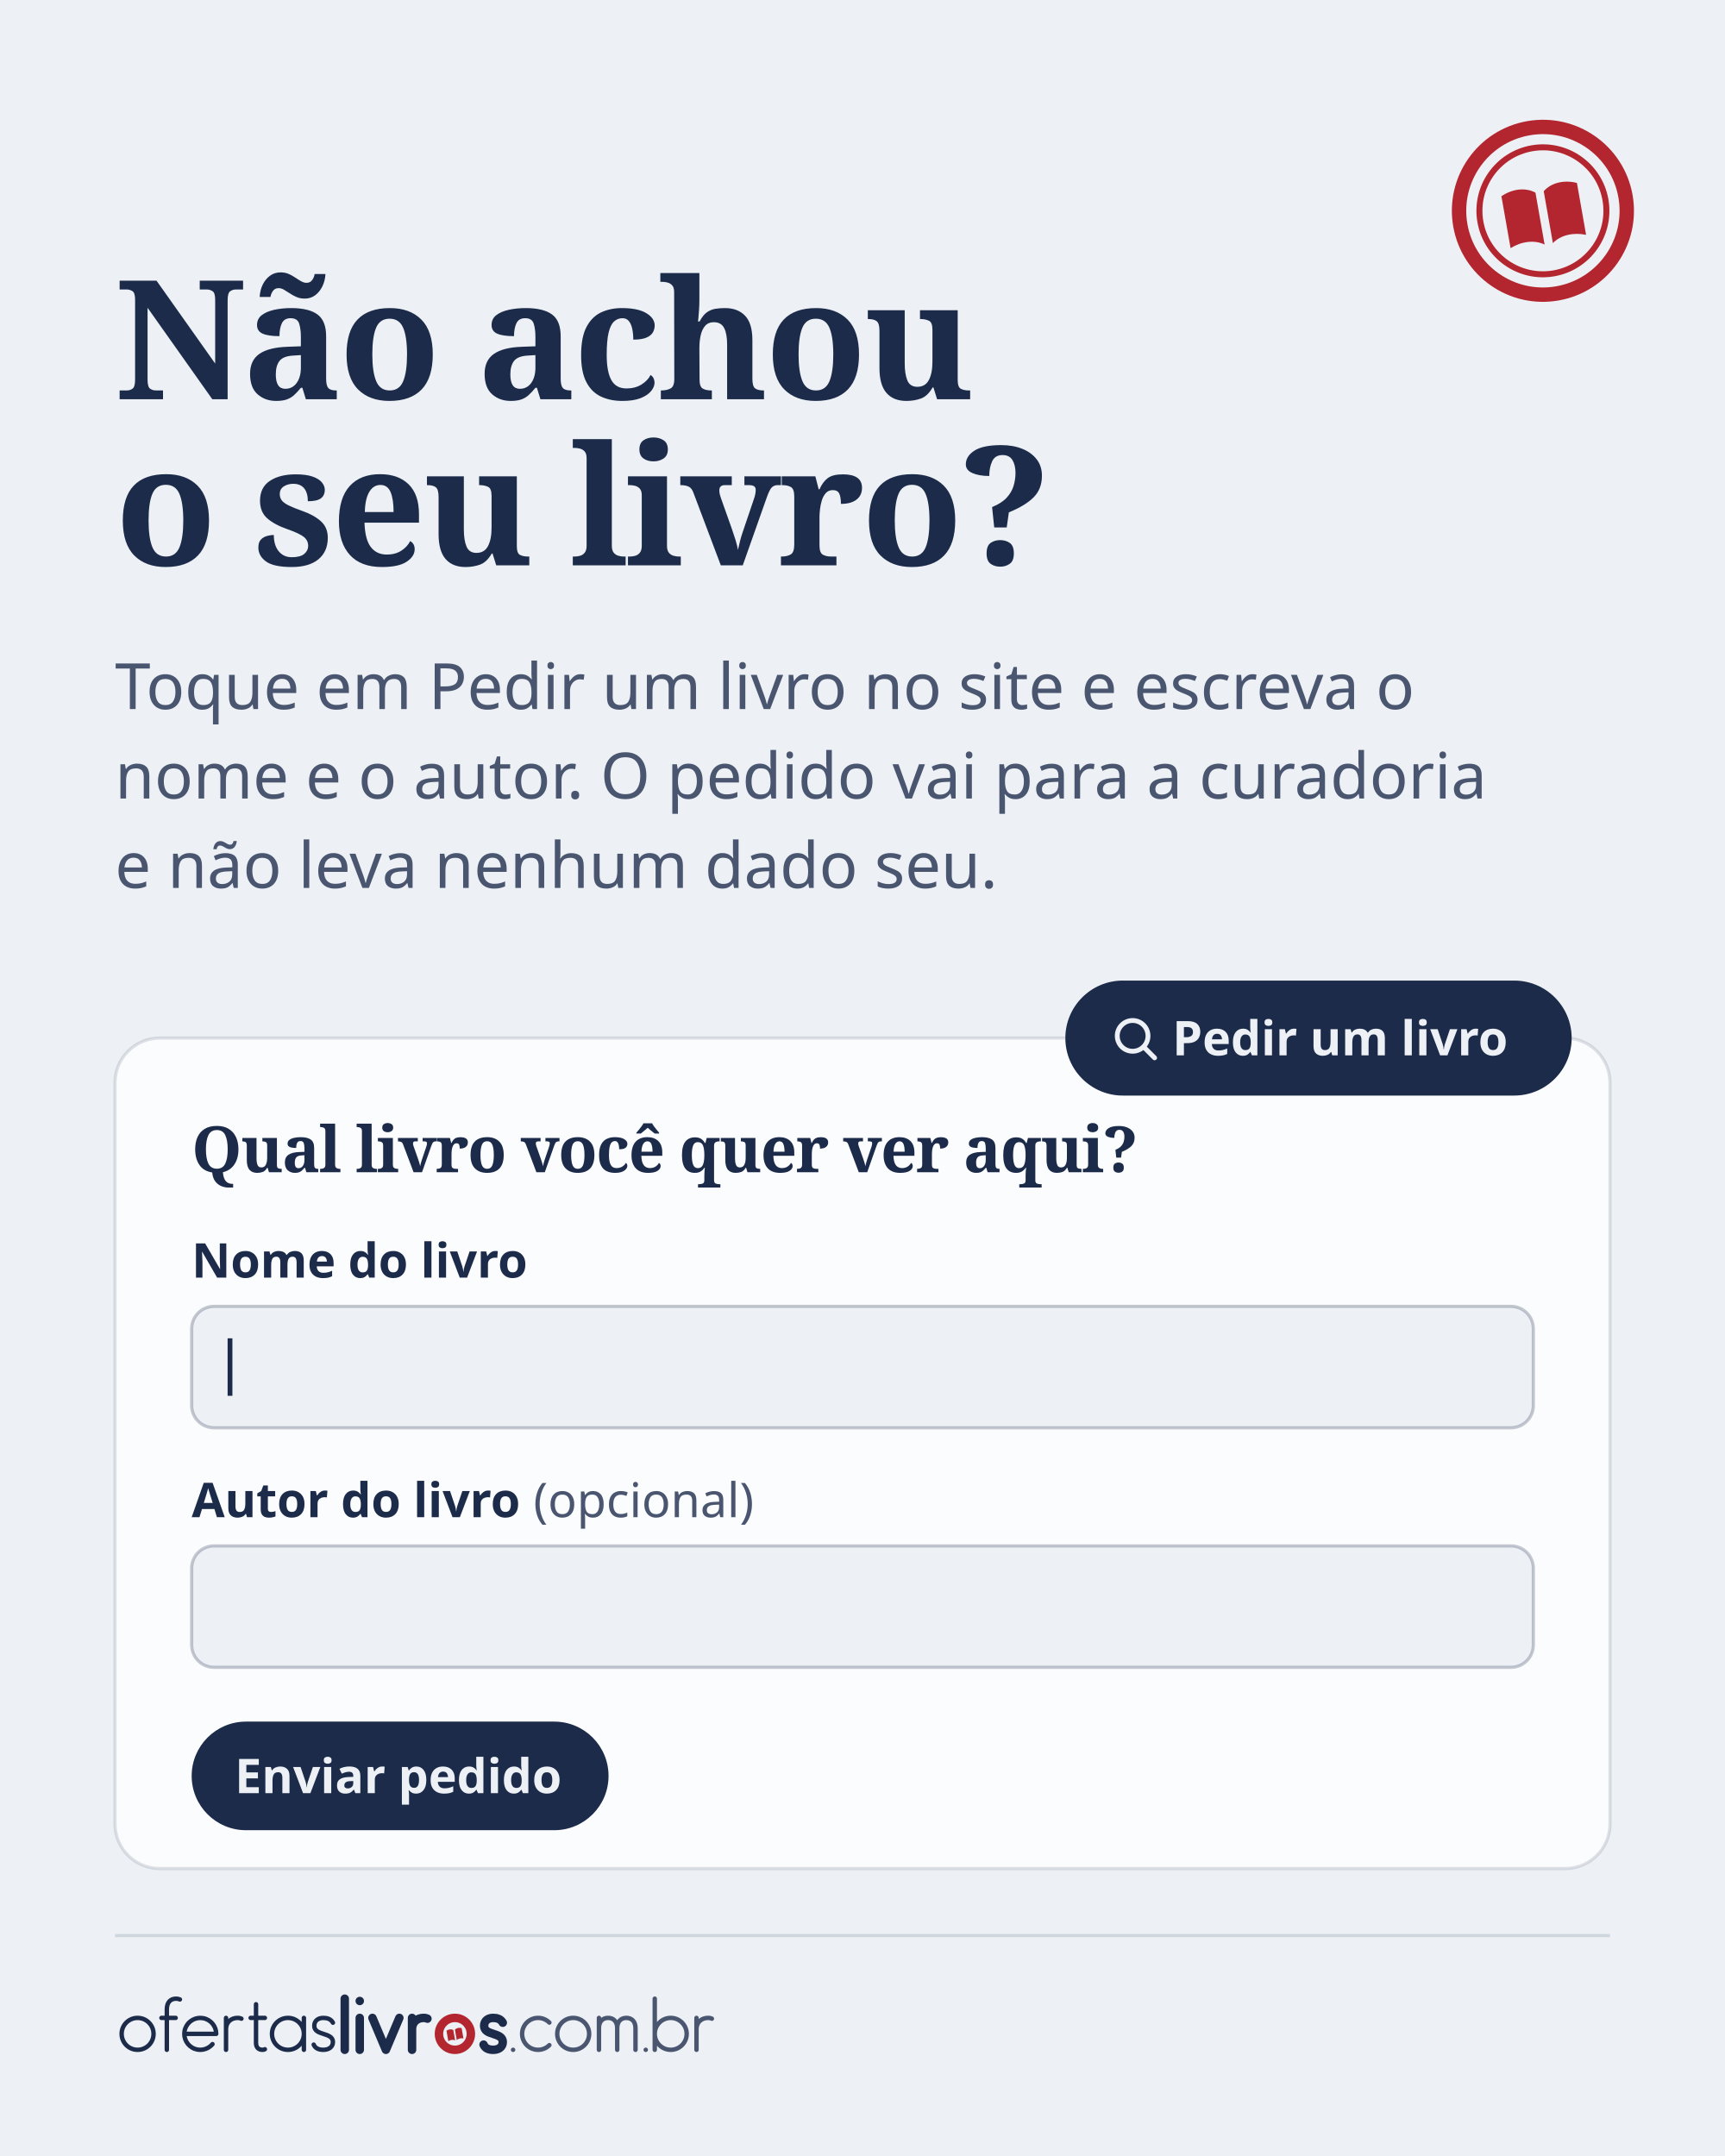
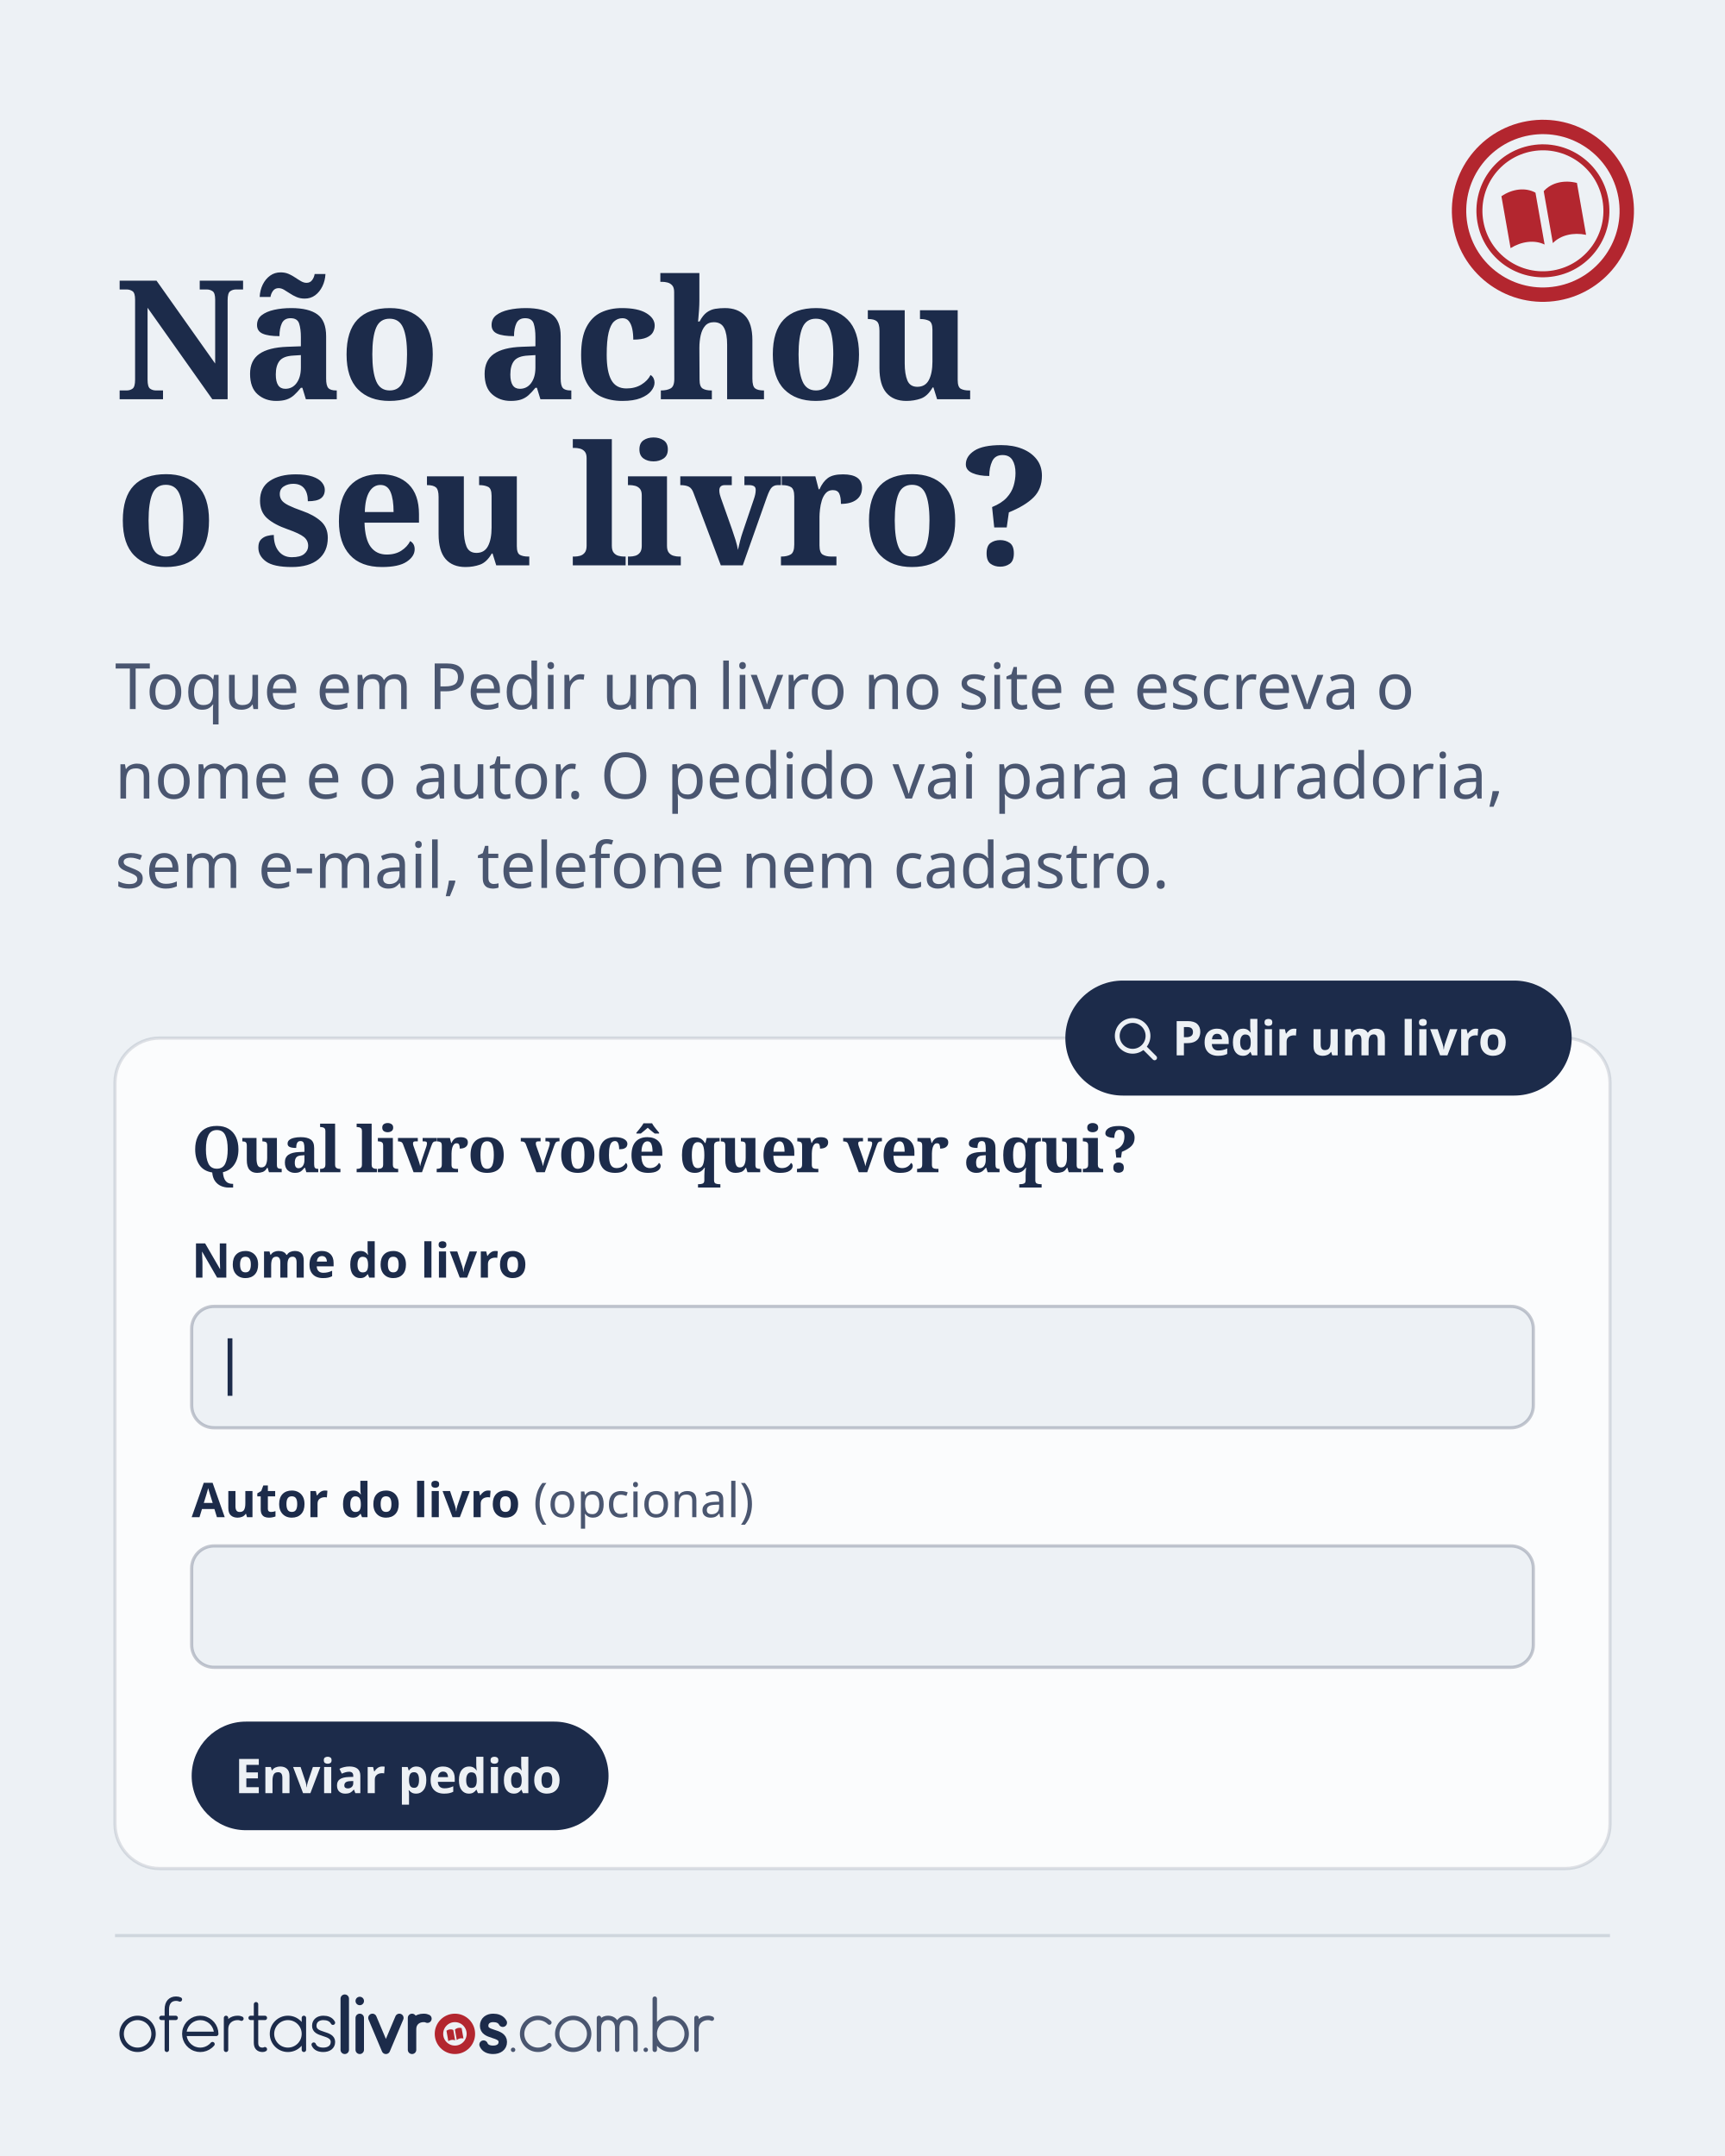
<svg xmlns="http://www.w3.org/2000/svg" width="1080" height="1350" viewBox="0 0 1080 1350" role="img" aria-label="Não achou o seu livro?">
  <style>
@font-face{font-family:"Fraunces";font-weight:100 900;src:url("../../../../static/fonts/fraunces-latin-full-normal.woff2")}
@font-face{font-family:"Fraunces";font-style:italic;font-weight:100 900;src:url("../../../../static/fonts/fraunces-latin-full-italic.woff2")}
@font-face{font-family:"Outfit";font-weight:100 900;src:url("../../../../static/fonts/outfit-latin-wght-normal.woff2")}
.f{font-family:Fraunces,Charter,Georgia,serif;font-weight:800;font-variation-settings:"SOFT" 100,"WONK" 1;letter-spacing:-.02em}
.fi{font-family:Fraunces,Charter,Georgia,serif;font-style:italic;font-weight:400;font-variation-settings:"SOFT" 100,"WONK" 1}
.s{font-family:Outfit,system-ui,sans-serif}
.up{text-transform:uppercase;letter-spacing:.06em}
</style>
  <rect width="1080" height="1350" fill="#edf1f5" />
  <g transform="translate(906.0 72.0) scale(3.75) rotate(-10 16 16)">
    <circle cx="16" cy="16" r="14" fill="none" stroke="#b3262f" stroke-width="2.4" />
    <circle cx="16" cy="16" r="10.6" fill="none" stroke="#b3262f" stroke-width="1.0" />
    <path fill="#b3262f" d="M9.6 12.4C11.6 11.5 13.8 11.6 15.3 12.8V21.6C13.8 20.5 11.6 20.4 9.6 21.2ZM22.4 12.4C20.4 11.5 18.2 11.6 16.7 12.8V21.6C18.2 20.5 20.4 20.4 22.4 21.2Z" />
  </g>
  <text class="f" x="72" y="250" font-size="104" fill="#1c2b4a" text-anchor="start">
    <tspan x="72" dy="0">Não achou</tspan>
    <tspan x="72" dy="104">o seu livro?</tspan>
  </text>
  <text class="s" x="72" y="444" font-size="40" fill="#4a5670" font-weight="400" text-anchor="start">
    <tspan x="72" dy="0">Toque em Pedir um livro no site e escreva o</tspan>
-     <tspan x="72" dy="56">nome e o autor. O pedido vai para a curadoria</tspan>
-     <tspan x="72" dy="56">e não leva nenhum dado seu.</tspan>
+     <tspan x="72" dy="56">nome e o autor. O pedido vai para a curadoria,</tspan>
+     <tspan x="72" dy="56">sem e-mail, telefone nem cadastro.</tspan>
  </text>
  <rect x="72" y="650" width="936" height="520" rx="28" fill="#fbfcfd" stroke="#1c2b4a" stroke-opacity=".13" stroke-width="2" />
  <text class="f" x="120" y="734" font-size="40" fill="#1c2b4a" text-anchor="start">
    <tspan x="120" dy="0">Qual livro você quer ver aqui?</tspan>
  </text>
  <text class="s" x="120" y="800" font-size="30" fill="#1c2b4a" font-weight="600" text-anchor="start">
    <tspan x="120" dy="0">Nome do livro</tspan>
  </text>
  <rect x="120" y="818" width="840" height="76" rx="14" fill="#edf1f5" stroke="#1c2b4a" stroke-opacity=".25" stroke-width="2" />
  <line x1="144" y1="838" x2="144" y2="874" stroke="#1c2b4a" stroke-width="3" />
  <text class="s" x="120" y="950" font-size="30" fill="#1c2b4a" font-weight="600" text-anchor="start">
    <tspan x="120" dy="0">Autor do livro</tspan>
  </text>
  <text class="s" x="334.0" y="950" font-size="30" fill="#4a5670" font-weight="500" text-anchor="start">
    <tspan x="334.0" dy="0">(opcional)</tspan>
  </text>
  <rect x="120" y="968" width="840" height="76" rx="14" fill="#edf1f5" stroke="#1c2b4a" stroke-opacity=".25" stroke-width="2" />
  <rect x="120" y="1078" width="261" height="68" rx="34.0" fill="#1c2b4a" />
  <text class="s" x="147" y="1122.8" font-size="30" fill="#edf1f5" font-weight="700" text-anchor="start">
    <tspan x="147" dy="0">Enviar pedido</tspan>
  </text>
  <g transform="translate(667 614)">
    <rect x="0" y="0" width="317" height="72" rx="36.0" fill="#1c2b4a" />
    <g transform="translate(27 19.5) scale(1.375)" fill="none" stroke="#edf1f5" stroke-width="2.2" stroke-linecap="round" stroke-linejoin="round" color="#edf1f5">
      <circle cx="11" cy="11" r="7" />
      <path d="m16.5 16.5 4.5 4.5" />
    </g>
    <text class="s" x="67" y="46.8" font-size="30" fill="#edf1f5" font-weight="700" text-anchor="start">
      <tspan x="67" dy="0">Pedir um livro</tspan>
    </text>
  </g>
  <line x1="72" y1="1212" x2="1008" y2="1212" stroke="#1c2b4a" stroke-opacity=".14" stroke-width="2" />
  <svg x="72" y="1248" width="375.2" height="39.0" viewBox="-3.4 8.8 311.6 32.4" aria-label="ofertaslivros.com.br">
    <path d="M 0 30 A 8.3 8.3 0 1 1 16.6 30 A 8.3 8.3 0 1 1 0 30 Z M 23.5 38.3 V 17.3 C 23.5 13.5 25.5 11.7 28.3 11.7 C 29.1 11.7 29.8 11.85 30.3 12.1 M 20.7 21.7 H 28.1 M 32.6 30 H 49.2 A 8.3 8.3 0 1 0 47.26 35.34 M 54.3 21.7 V 38.3 M 54.3 27.5 C 54.3 23.8 57.1 21.7 60.3 21.7 C 61.3 21.7 61.9 21.9 62.3 22.1 M 69.9 14.6 V 34.7 C 69.9 37.1 71.2 38.3 73.3 38.3 C 73.8 38.3 74.2 38.2 74.5 38 M 67.1 21.7 H 74.5 M 78.2 30 A 8.3 8.3 0 1 1 94.8 30 A 8.3 8.3 0 1 1 78.2 30 Z M 94.8 21.7 V 38.3 M 109.9 24.2 C 108.9 22.3 106.9 21.7 104.9 21.7 C 102.2 21.7 100.2 23.2 100.2 25.8 C 100.2 28.4 102.4 29.2 104.9 30 C 107.4 30.8 109.9 31.6 109.9 34.2 C 109.9 36.9 107.7 38.3 104.9 38.3 C 102.7 38.3 100.7 37.6 99.9 35.6" fill="none" stroke="#1c2b4a" stroke-width="2.3" stroke-linecap="round" stroke-linejoin="round" />
    <circle cx="173.35" cy="30" r="8.3" fill="none" stroke="#b3262f" stroke-width="4.4" />
    <path transform="translate(173.35 30.25) rotate(-10) scale(0.625) translate(-16 -16.6)" fill="#b3262f" d="M9.6 12.4C11.6 11.5 13.8 11.6 15.3 12.8V21.6C13.8 20.5 11.6 20.4 9.6 21.2ZM22.4 12.4C20.4 11.5 18.2 11.6 16.7 12.8V21.6C18.2 20.5 20.4 20.4 22.4 21.2Z" />
    <path d="M 116.05 11.7 V 38.3 M 123.85 21.7 V 38.3 M 123.85 12.9 h 0.01 M 130.45 21.7 L 137.45 38.3 L 144.45 21.7 M 151.05 21.7 V 38.3 M 151.05 27.5 C 151.05 23.8 153.85 21.7 157.05 21.7 C 158.05 21.7 158.65 21.9 159.05 22.1 M 198.25 24.2 C 197.25 22.3 195.25 21.7 193.25 21.7 C 190.55 21.7 188.55 23.2 188.55 25.8 C 188.55 28.4 190.75 29.2 193.25 30 C 195.75 30.8 198.25 31.6 198.25 34.2 C 198.25 36.9 196.05 38.3 193.25 38.3 C 191.05 38.3 189.05 37.6 188.25 35.6" fill="none" stroke="#1c2b4a" stroke-width="4.4" stroke-linecap="round" stroke-linejoin="round" />
    <path d="M 203.6 38.3 h 0.01 M 222.47 24.13 A 8.3 8.3 0 1 0 222.47 35.87 M 226.57 30 A 8.3 8.3 0 1 1 243.17 30 A 8.3 8.3 0 1 1 226.57 30 Z M 248.27 21.7 V 38.3 M 248.27 27 C 248.27 23.5 250.27 21.7 253.02 21.7 C 255.77 21.7 257.77 23.5 257.77 27 V 38.3 M 257.77 27 C 257.77 23.5 259.77 21.7 262.52 21.7 C 265.27 21.7 267.27 23.5 267.27 27 V 38.3" fill="none" stroke="#4a5670" stroke-width="2.3" stroke-linecap="round" stroke-linejoin="round" />
    <path d="M 272.6 38.3 h 0.01 M 277.3 11.7 V 38.3 M 277.3 30 A 8.3 8.3 0 1 1 293.9 30 A 8.3 8.3 0 1 1 277.3 30 Z M 299 21.7 V 38.3 M 299 27.5 C 299 23.8 301.8 21.7 305 21.7 C 306 21.7 306.6 21.9 307 22.1" fill="none" stroke="#4a5670" stroke-width="2.3" stroke-linecap="round" stroke-linejoin="round" />
  </svg>
</svg>
